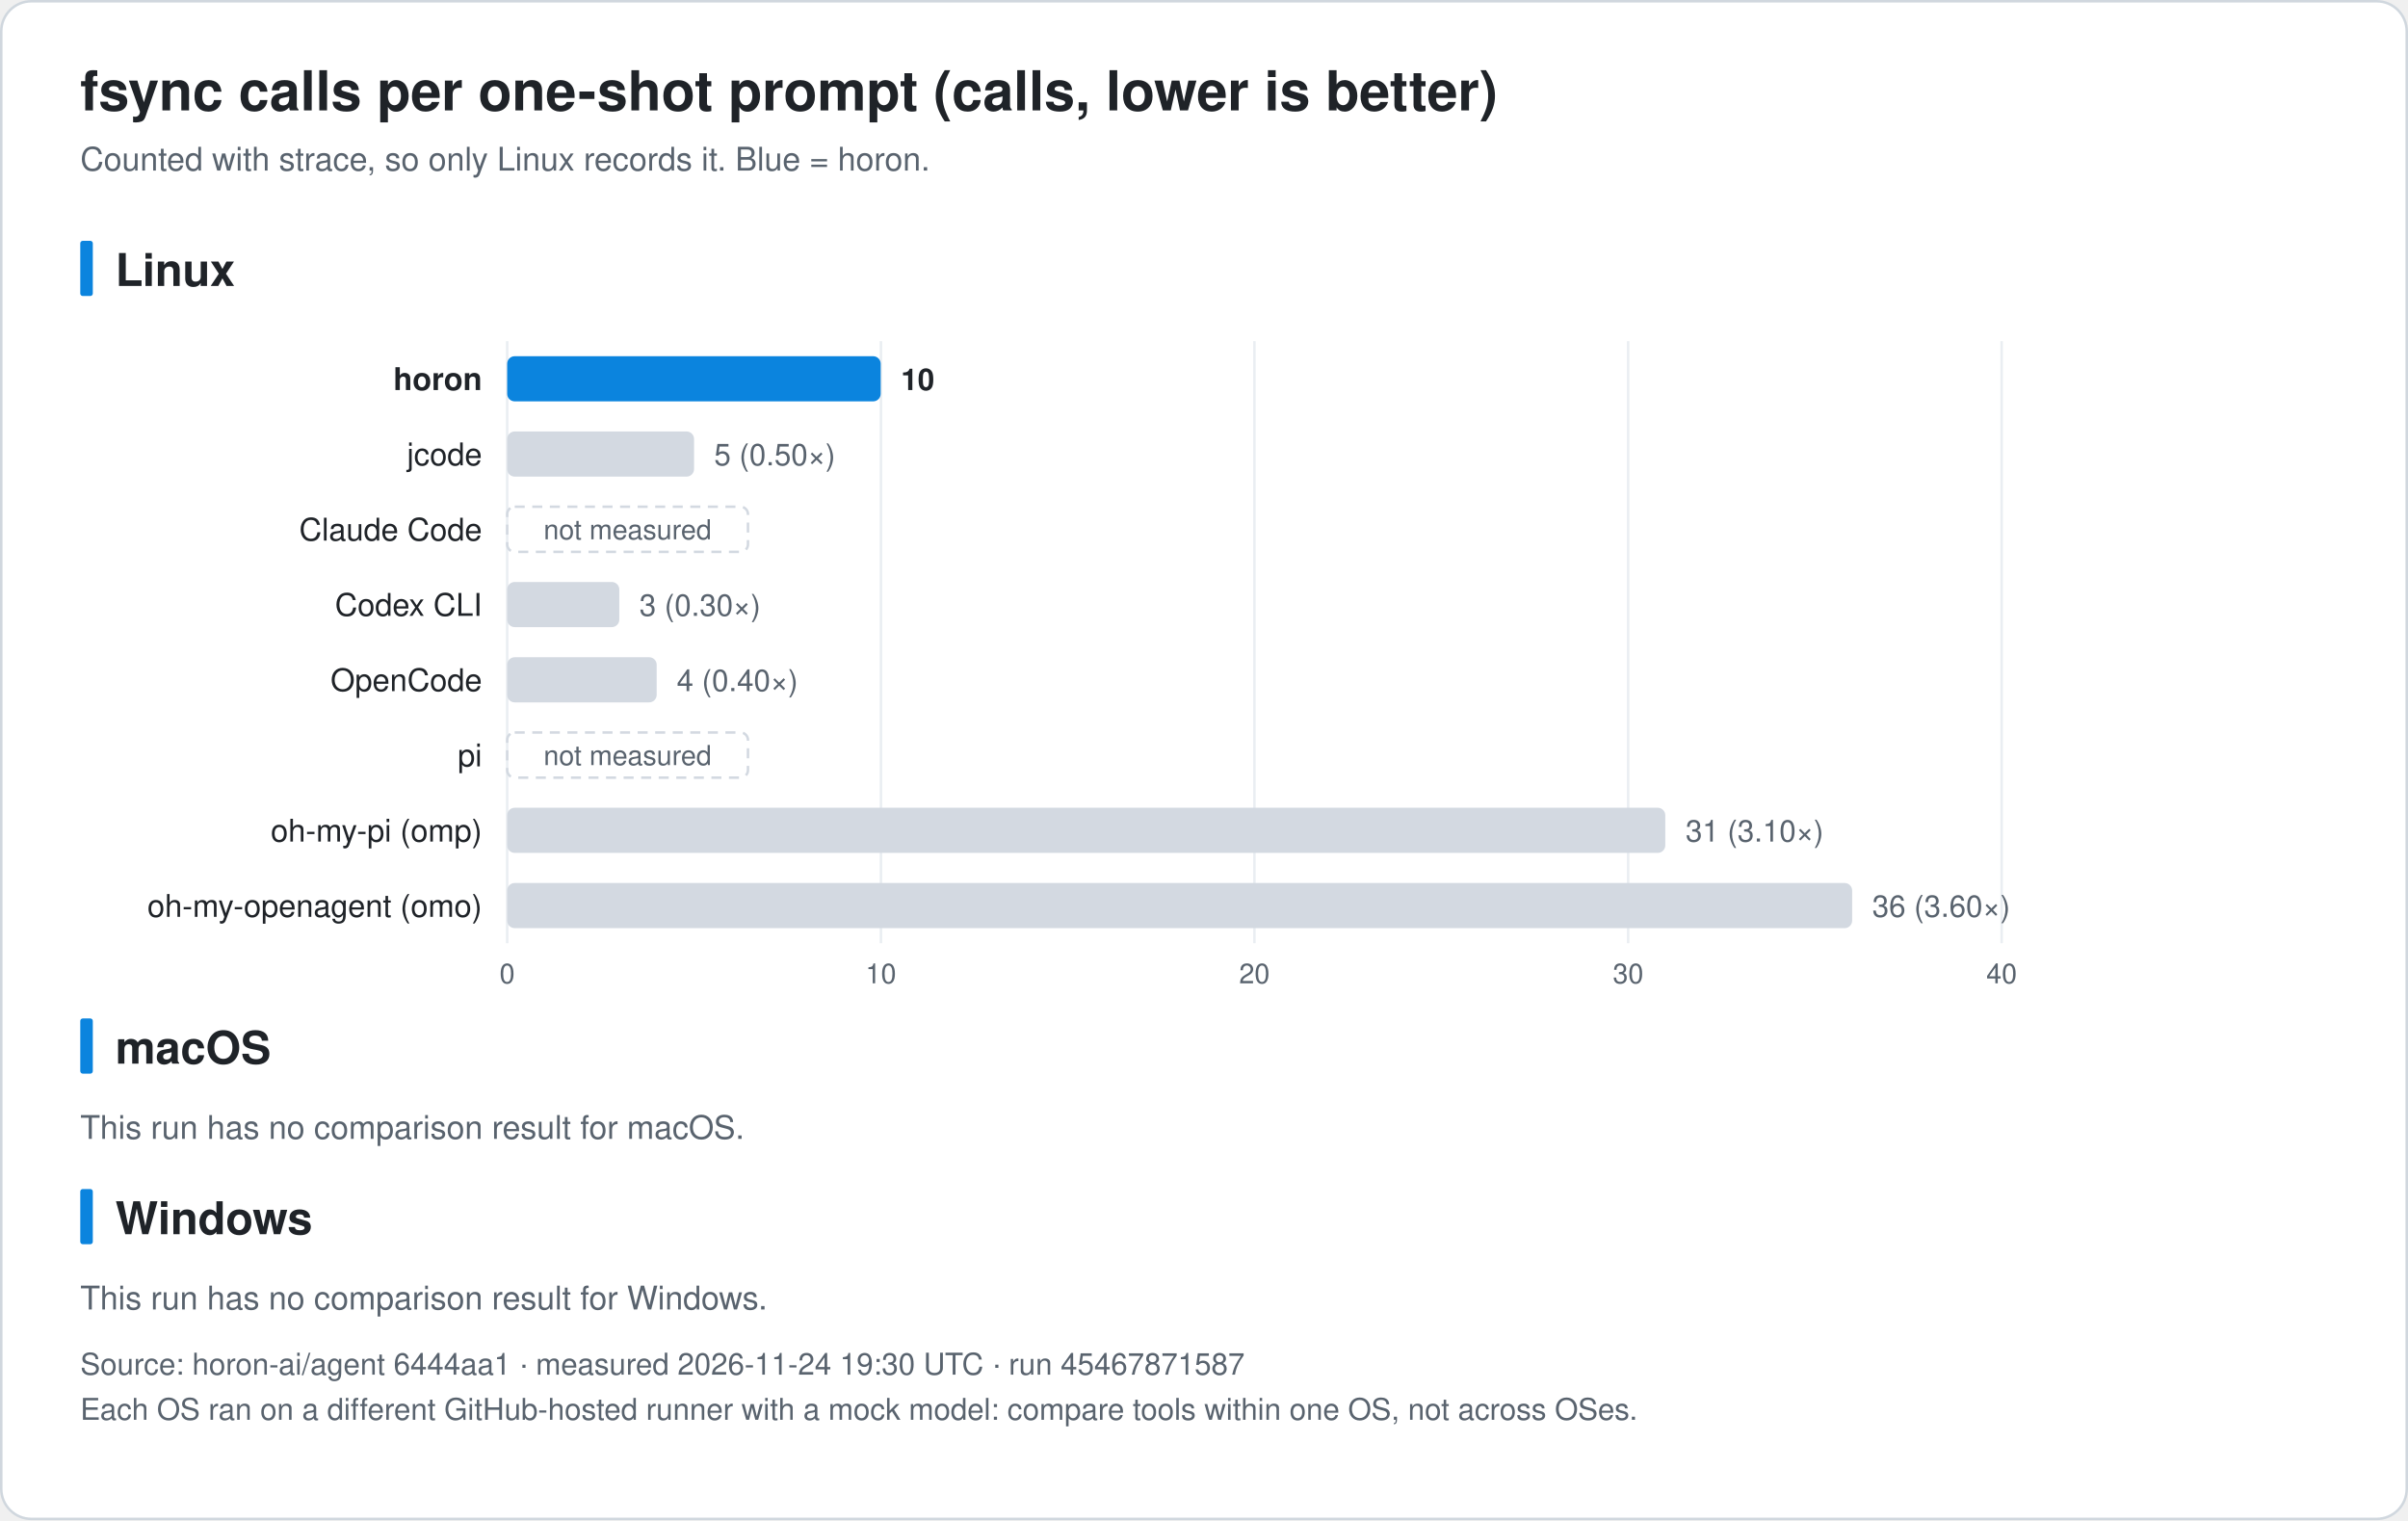
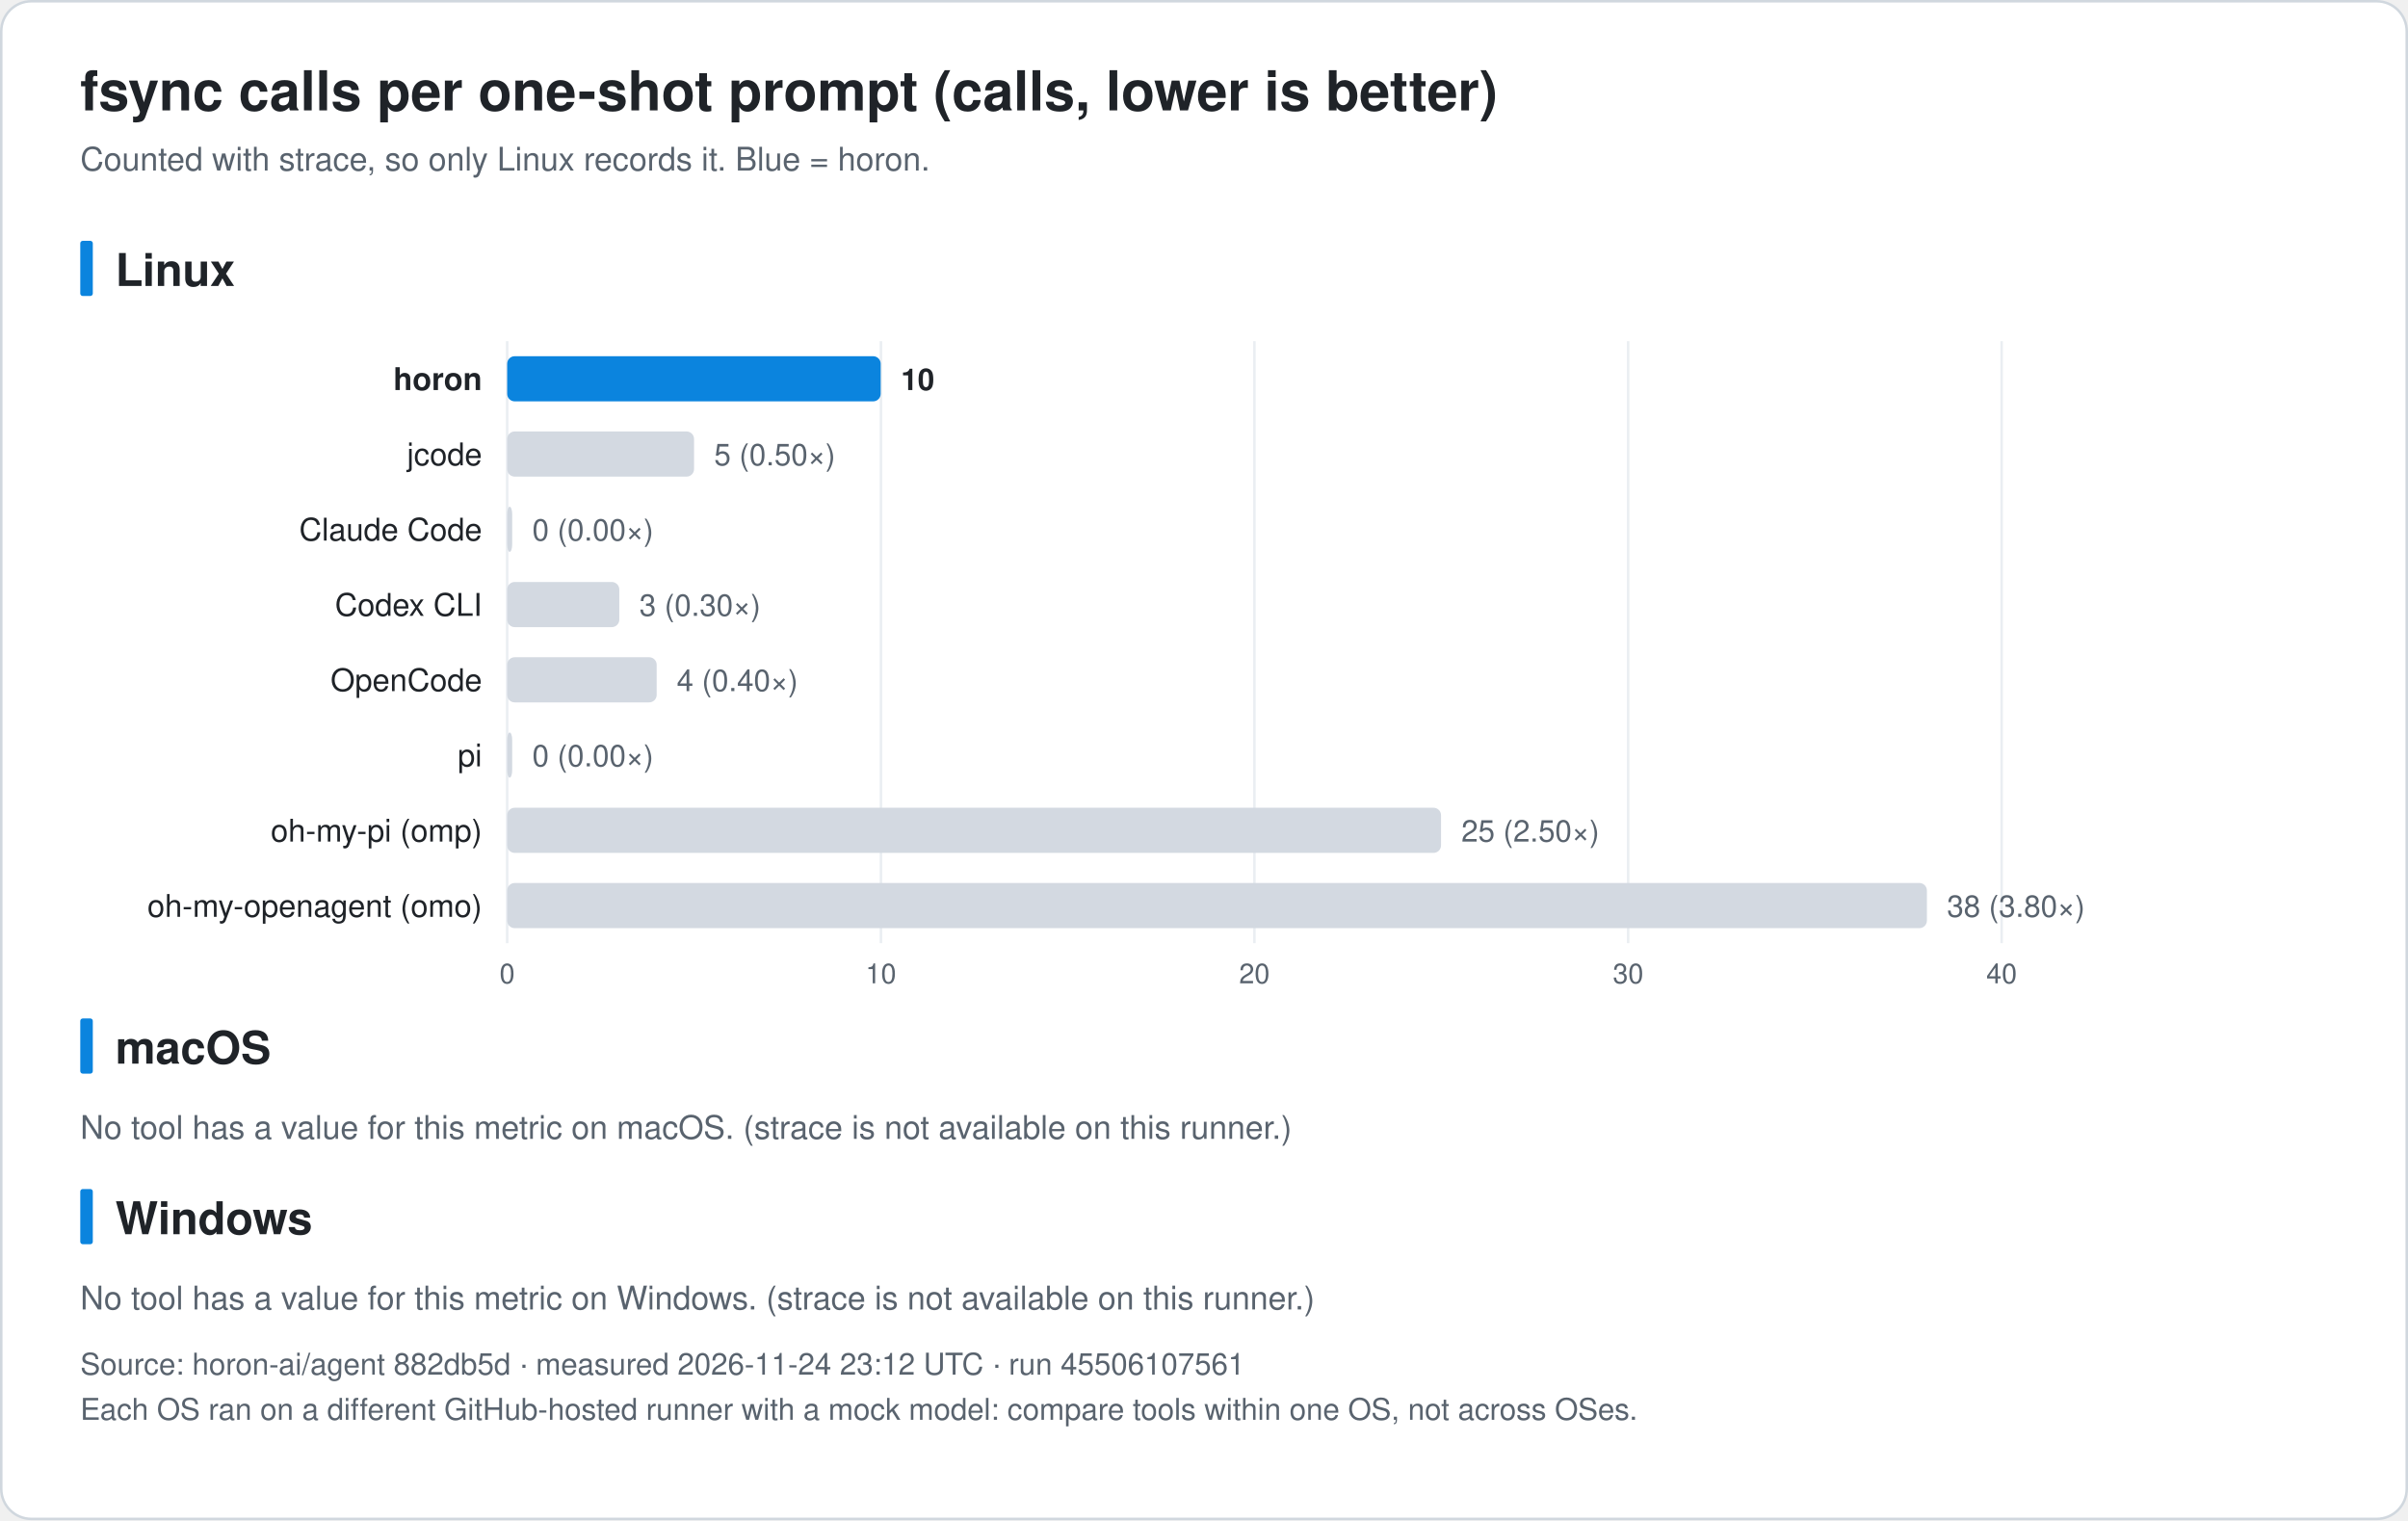
<svg xmlns="http://www.w3.org/2000/svg" width="960" height="606" viewBox="0 0 960 606" font-family="-apple-system, BlinkMacSystemFont, 'Segoe UI', 'Noto Sans KR', 'Apple SD Gothic Neo', Helvetica, Arial, sans-serif" role="img">
  <rect x="0.5" y="0.5" width="959" height="605" rx="12" fill="#ffffff" stroke="#d0d7de" />
  <text x="32.0" y="44.0" font-size="22" fill="#1f2328" text-anchor="start" font-weight="bold">fsync calls per one-shot prompt (calls, lower is better)</text>
  <text x="32.0" y="68.0" font-size="13" fill="#59636e" text-anchor="start" font-weight="normal">Counted with strace, so only Linux records it. Blue = horon.</text>
  <rect x="32" y="96.0" width="5" height="22" rx="1" fill="#0b84de" />
  <text x="46.0" y="114.0" font-size="18" fill="#1f2328" text-anchor="start" font-weight="bold">Linux</text>
  <line x1="202.2" y1="136.0" x2="202.2" y2="376.0" stroke="#eaeef2" />
  <text x="202.2" y="392.0" font-size="11" fill="#59636e" text-anchor="middle" font-weight="normal">0</text>
  <line x1="351.2" y1="136.0" x2="351.2" y2="376.0" stroke="#eaeef2" />
  <text x="351.2" y="392.0" font-size="11" fill="#59636e" text-anchor="middle" font-weight="normal">10</text>
  <line x1="500.1" y1="136.0" x2="500.1" y2="376.0" stroke="#eaeef2" />
  <text x="500.1" y="392.0" font-size="11" fill="#59636e" text-anchor="middle" font-weight="normal">20</text>
  <line x1="649.1" y1="136.0" x2="649.1" y2="376.0" stroke="#eaeef2" />
  <text x="649.1" y="392.0" font-size="11" fill="#59636e" text-anchor="middle" font-weight="normal">30</text>
  <line x1="798.0" y1="136.0" x2="798.0" y2="376.0" stroke="#eaeef2" />
  <text x="798.0" y="392.0" font-size="11" fill="#59636e" text-anchor="middle" font-weight="normal">40</text>
  <text x="192.2" y="155.5" font-size="12.5" fill="#1f2328" text-anchor="end" font-weight="bold">horon</text>
  <rect x="202.2" y="142.0" width="148.9" height="18" rx="3" fill="#0b84de" />
  <text x="359.2" y="155.5" font-size="12" fill="#1f2328" text-anchor="start" font-weight="bold">10</text>
  <text x="192.2" y="185.5" font-size="12.5" fill="#1f2328" text-anchor="end" font-weight="normal">jcode</text>
  <rect x="202.2" y="172.0" width="74.5" height="18" rx="3" fill="#d3d9e1" />
  <text x="284.7" y="185.5" font-size="12" fill="#59636e" text-anchor="start" font-weight="normal">5 (0.50×)</text>
  <text x="192.2" y="215.5" font-size="12.5" fill="#1f2328" text-anchor="end" font-weight="normal">Claude Code</text>
-   <rect x="202.2" y="202.0" width="96" height="18" rx="3" fill="none" stroke="#d3d9e1" stroke-dasharray="4 3" />
-   <text x="250.2" y="215.0" font-size="11" fill="#59636e" text-anchor="middle" font-weight="normal">not measured</text>
+   <rect x="202.2" y="202.0" width="2.0" height="18" rx="3" fill="#d3d9e1" />
+   <text x="212.2" y="215.5" font-size="12" fill="#59636e" text-anchor="start" font-weight="normal">0 (0.00×)</text>
  <text x="192.2" y="245.5" font-size="12.5" fill="#1f2328" text-anchor="end" font-weight="normal">Codex CLI</text>
  <rect x="202.2" y="232.0" width="44.7" height="18" rx="3" fill="#d3d9e1" />
  <text x="254.9" y="245.5" font-size="12" fill="#59636e" text-anchor="start" font-weight="normal">3 (0.30×)</text>
  <text x="192.2" y="275.5" font-size="12.5" fill="#1f2328" text-anchor="end" font-weight="normal">OpenCode</text>
  <rect x="202.2" y="262.0" width="59.6" height="18" rx="3" fill="#d3d9e1" />
  <text x="269.8" y="275.5" font-size="12" fill="#59636e" text-anchor="start" font-weight="normal">4 (0.40×)</text>
  <text x="192.2" y="305.5" font-size="12.5" fill="#1f2328" text-anchor="end" font-weight="normal">pi</text>
-   <rect x="202.2" y="292.0" width="96" height="18" rx="3" fill="none" stroke="#d3d9e1" stroke-dasharray="4 3" />
-   <text x="250.2" y="305.0" font-size="11" fill="#59636e" text-anchor="middle" font-weight="normal">not measured</text>
+   <rect x="202.2" y="292.0" width="2.0" height="18" rx="3" fill="#d3d9e1" />
+   <text x="212.2" y="305.5" font-size="12" fill="#59636e" text-anchor="start" font-weight="normal">0 (0.00×)</text>
  <text x="192.2" y="335.5" font-size="12.5" fill="#1f2328" text-anchor="end" font-weight="normal">oh-my-pi (omp)</text>
-   <rect x="202.2" y="322.0" width="461.7" height="18" rx="3" fill="#d3d9e1" />
-   <text x="672.0" y="335.5" font-size="12" fill="#59636e" text-anchor="start" font-weight="normal">31 (3.10×)</text>
+   <rect x="202.2" y="322.0" width="372.3" height="18" rx="3" fill="#d3d9e1" />
+   <text x="582.6" y="335.5" font-size="12" fill="#59636e" text-anchor="start" font-weight="normal">25 (2.50×)</text>
  <text x="192.2" y="365.5" font-size="12.5" fill="#1f2328" text-anchor="end" font-weight="normal">oh-my-openagent (omo)</text>
-   <rect x="202.2" y="352.0" width="536.2" height="18" rx="3" fill="#d3d9e1" />
-   <text x="746.4" y="365.5" font-size="12" fill="#59636e" text-anchor="start" font-weight="normal">36 (3.60×)</text>
+   <rect x="202.2" y="352.0" width="566.0" height="18" rx="3" fill="#d3d9e1" />
+   <text x="776.2" y="365.5" font-size="12" fill="#59636e" text-anchor="start" font-weight="normal">38 (3.80×)</text>
  <rect x="32" y="406.0" width="5" height="22" rx="1" fill="#0b84de" />
  <text x="46.0" y="424.0" font-size="18" fill="#1f2328" text-anchor="start" font-weight="bold">macOS</text>
-   <text x="32.0" y="454.0" font-size="13" fill="#59636e" text-anchor="start" font-weight="normal">This run has no comparison result for macOS.</text>
+   <text x="32.0" y="454.0" font-size="13" fill="#59636e" text-anchor="start" font-weight="normal">No tool has a value for this metric on macOS. (strace is not available on this runner.)</text>
  <rect x="32" y="474.0" width="5" height="22" rx="1" fill="#0b84de" />
  <text x="46.0" y="492.0" font-size="18" fill="#1f2328" text-anchor="start" font-weight="bold">Windows</text>
-   <text x="32.0" y="522.0" font-size="13" fill="#59636e" text-anchor="start" font-weight="normal">This run has no comparison result for Windows.</text>
-   <text x="32.0" y="548.0" font-size="12" fill="#59636e" text-anchor="start" font-weight="normal">Source: horon-ai/agent 6444aa1 · measured 2026-11-24 19:30 UTC · run 45467871587</text>
+   <text x="32.0" y="522.0" font-size="13" fill="#59636e" text-anchor="start" font-weight="normal">No tool has a value for this metric on Windows. (strace is not available on this runner.)</text>
+   <text x="32.0" y="548.0" font-size="12" fill="#59636e" text-anchor="start" font-weight="normal">Source: horon-ai/agent 882db5d · measured 2026-11-24 23:12 UTC · run 45506107561</text>
  <text x="32.0" y="566.0" font-size="12" fill="#59636e" text-anchor="start" font-weight="normal">Each OS ran on a different GitHub-hosted runner with a mock model: compare tools within one OS, not across OSes.</text>
</svg>
